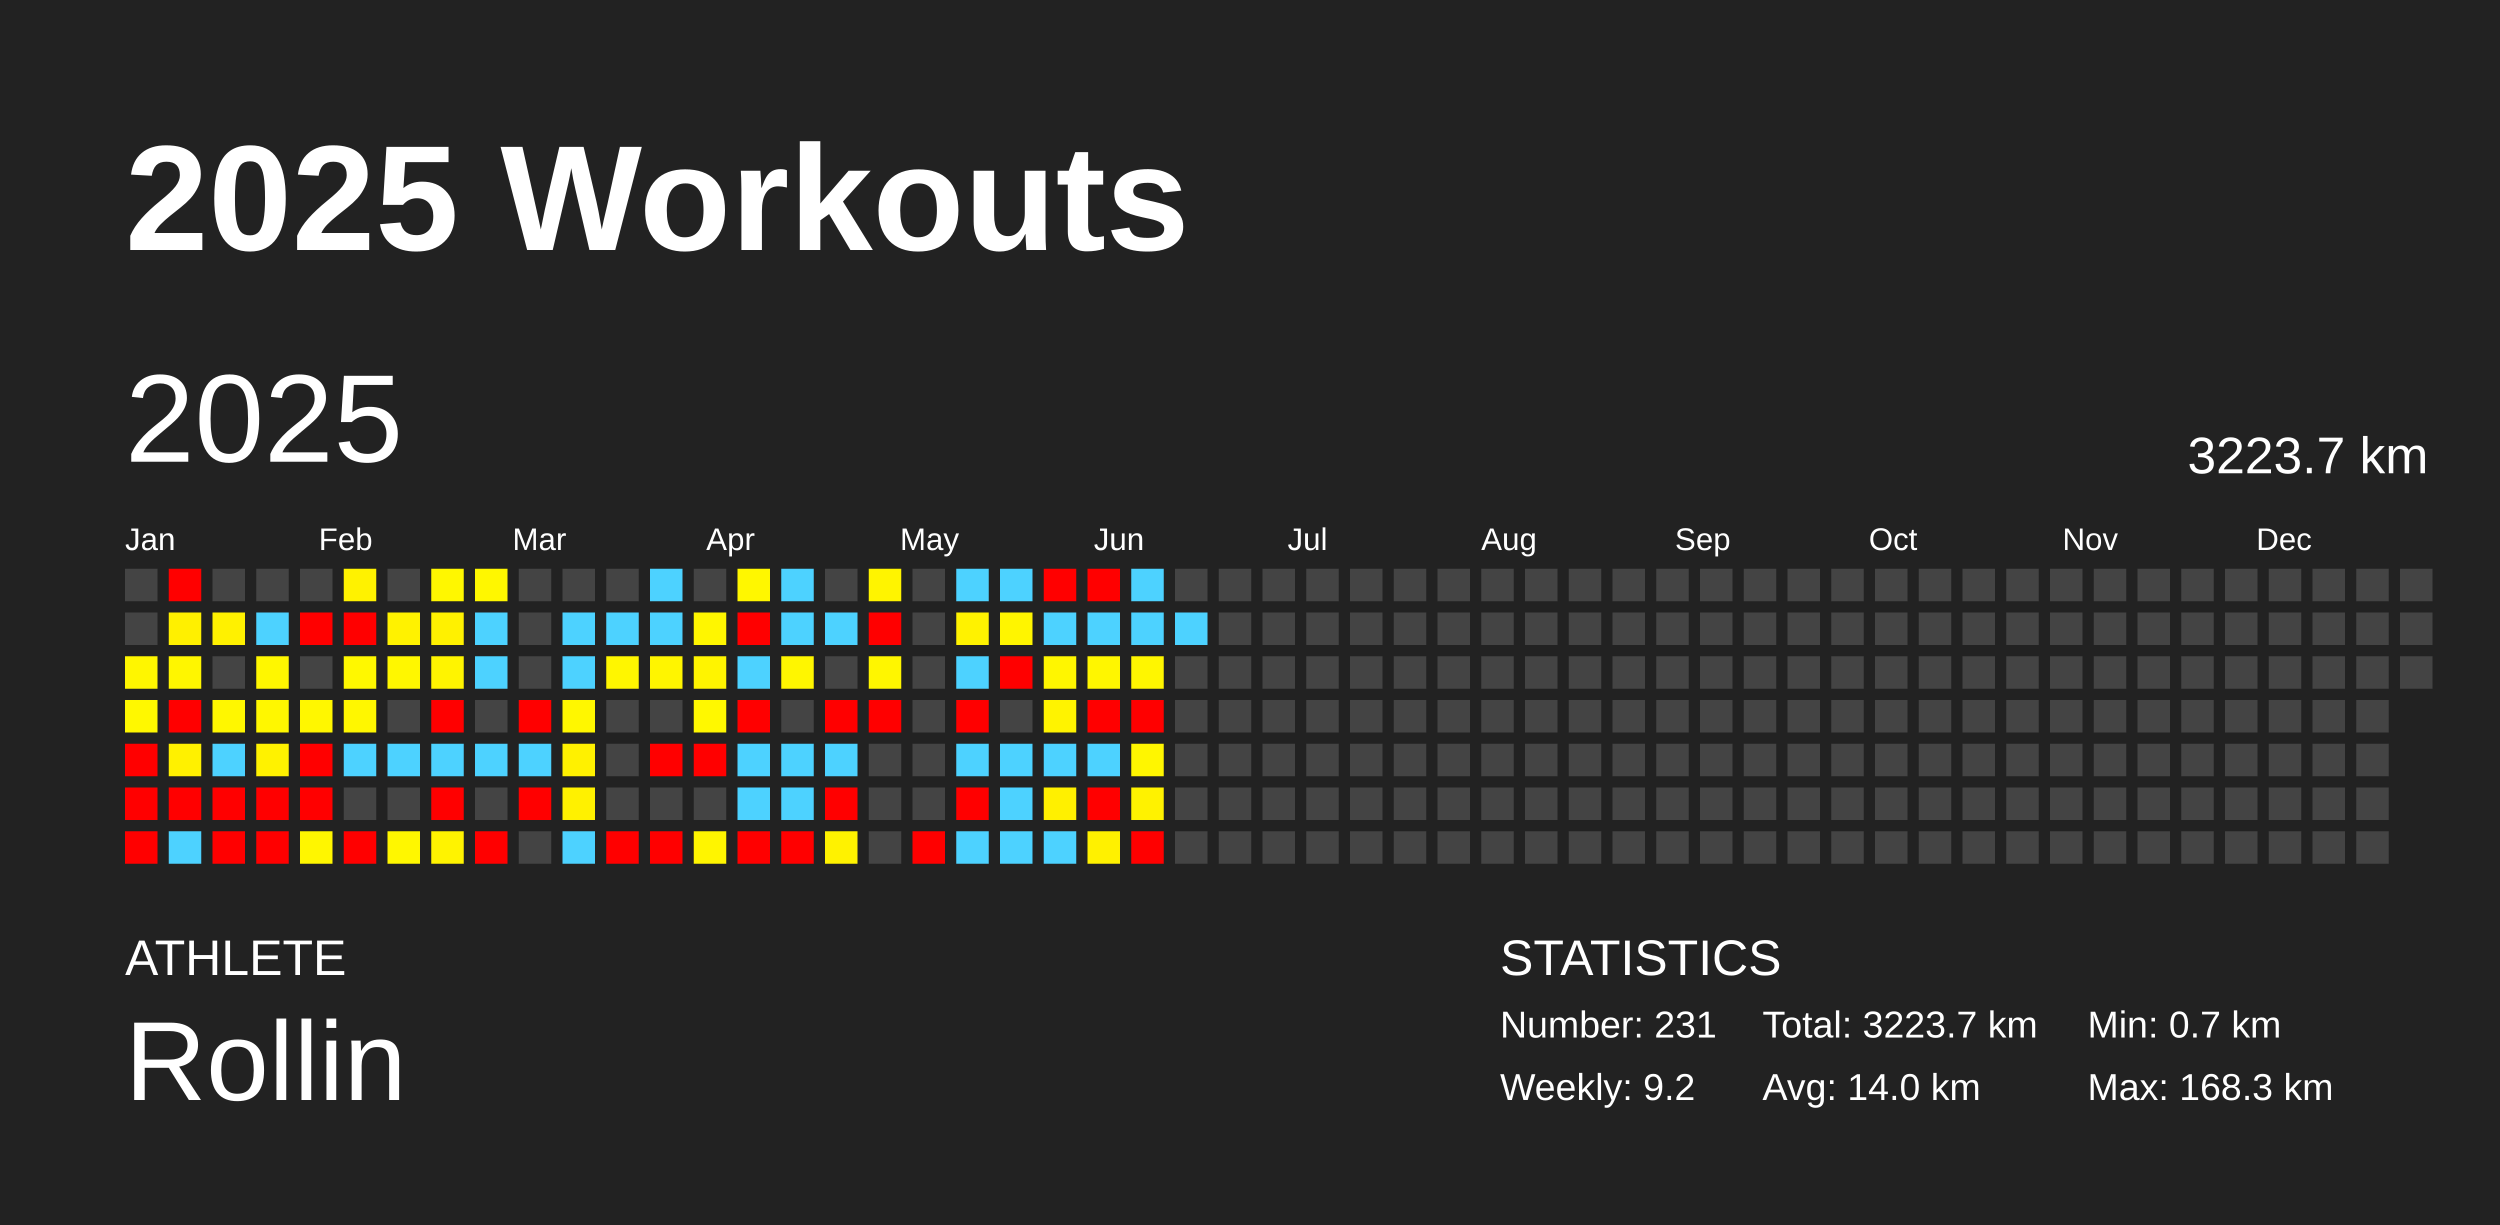
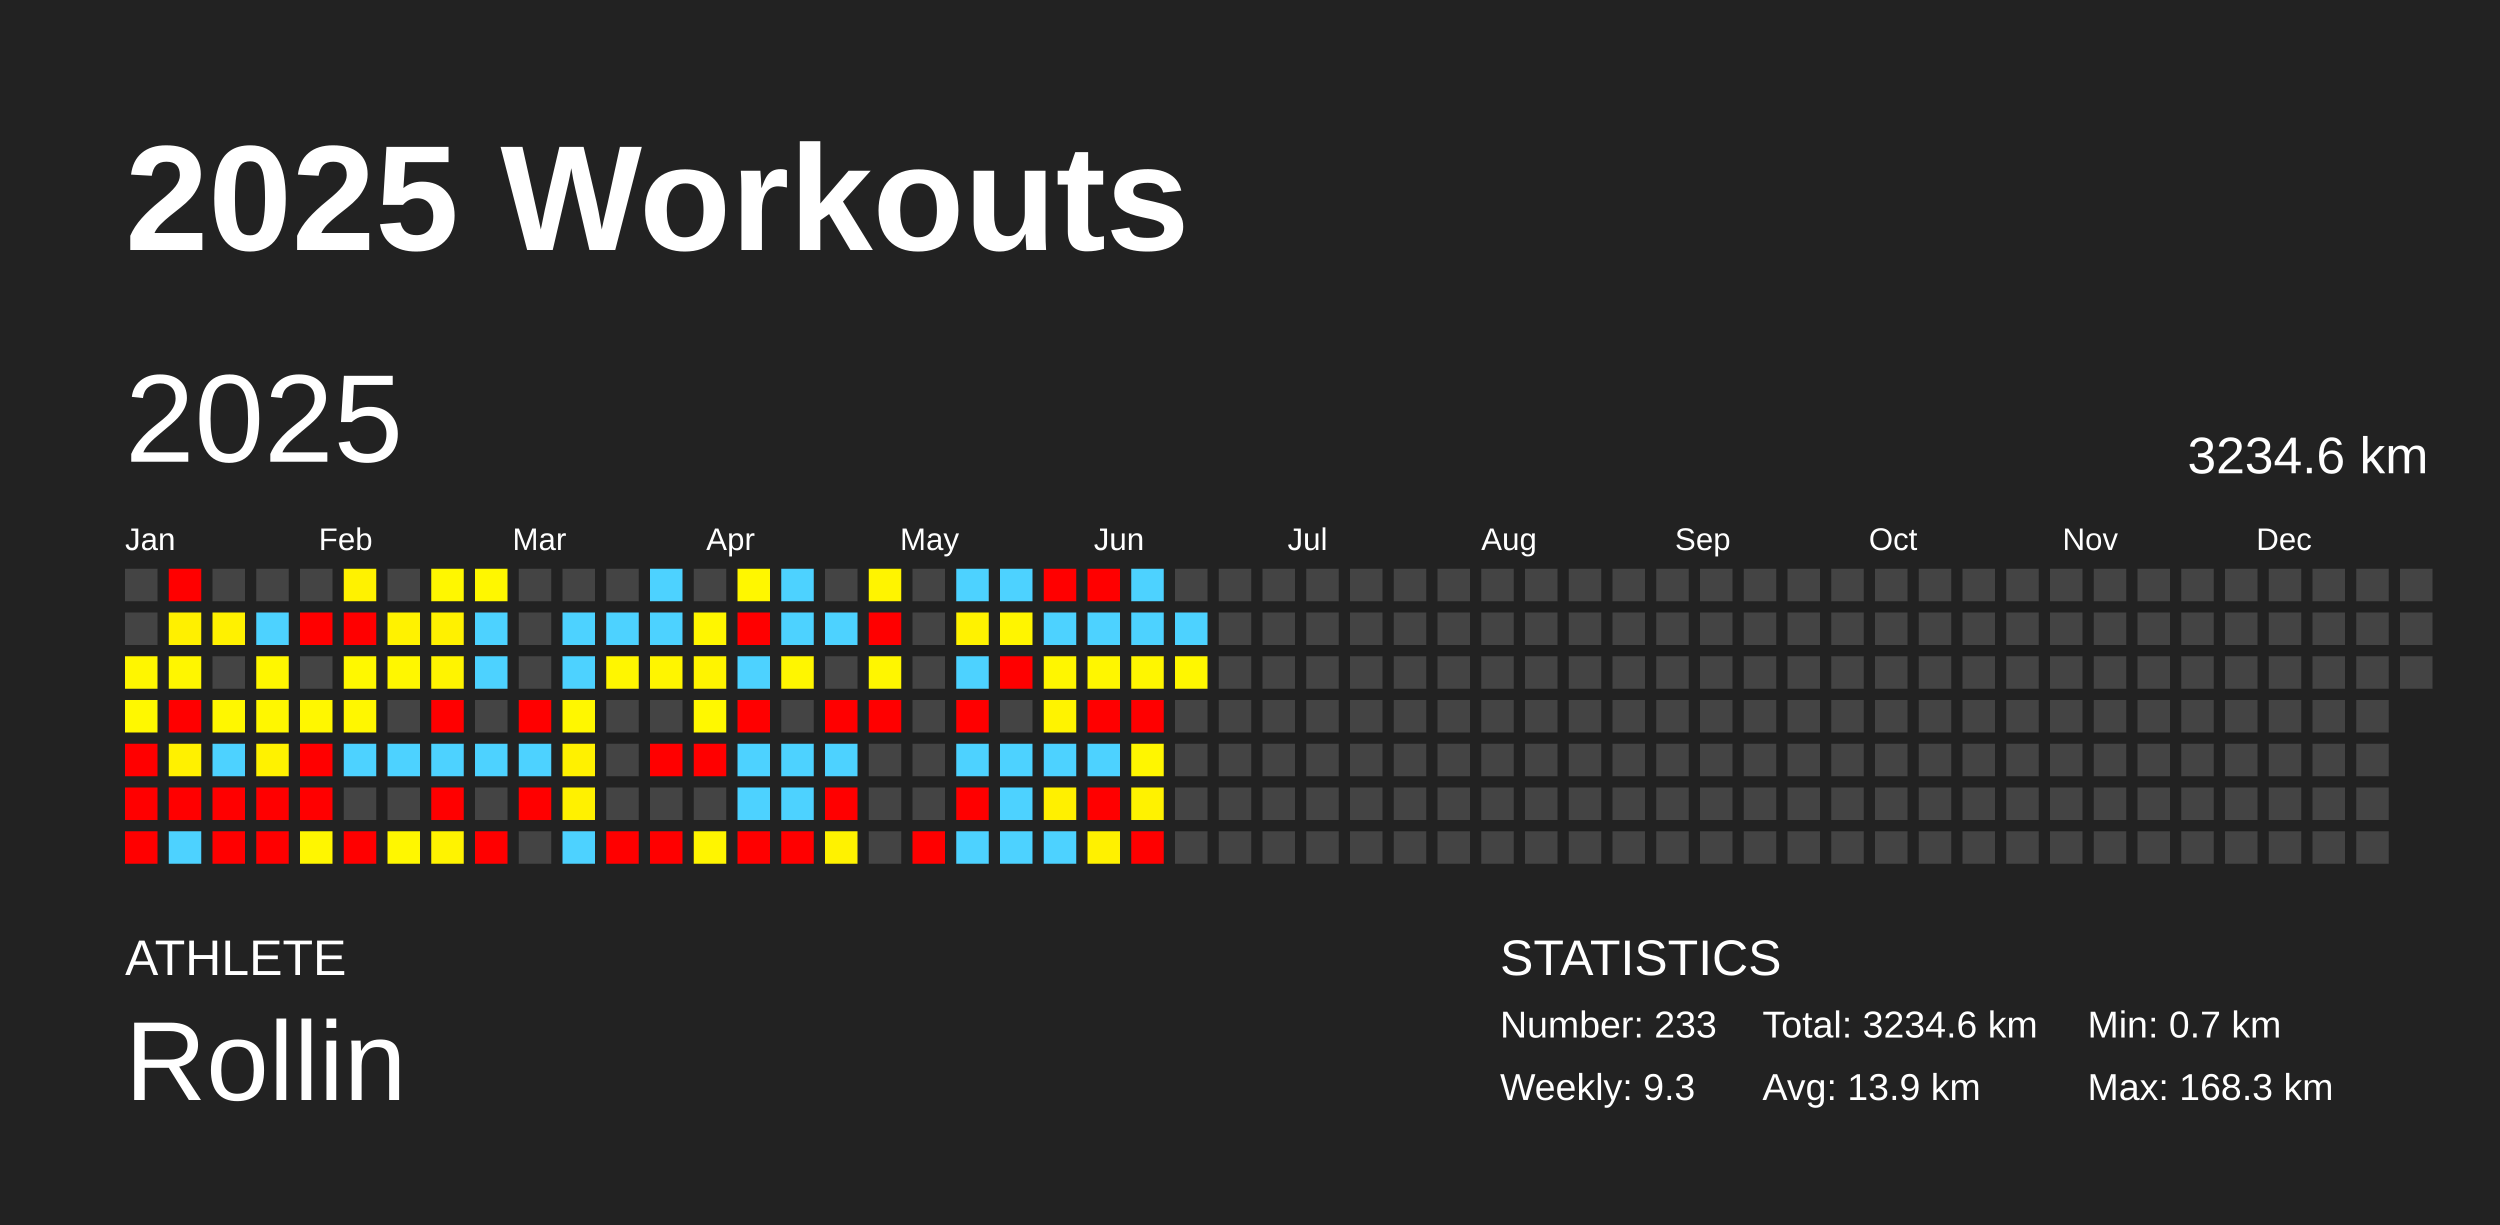
<svg xmlns="http://www.w3.org/2000/svg" baseProfile="full" height="98mm" version="1.1" viewBox="0,0,200,98" width="200mm">
  <defs />
  <rect fill="#222222" height="98" width="200" x="0" y="0" />
  <text fill="#FFFFFF" style="font-size:12px; font-family:Arial; font-weight:bold;" x="10" y="20">2025 Workouts</text>
  <text fill="#FFFFFF" style="font-size:4px; font-family:Arial" x="10" y="78">ATHLETE</text>
  <text fill="#FFFFFF" style="font-size:9px; font-family:Arial" x="10" y="88">Rollin</text>
  <text fill="#FFFFFF" style="font-size:4px; font-family:Arial" x="120" y="78">STATISTICS</text>
-   <text fill="#FFFFFF" style="font-size:3px; font-family:Arial" x="120" y="83">Number: 231</text>
-   <text fill="#FFFFFF" style="font-size:3px; font-family:Arial" x="120" y="88">Weekly: 9.2</text>
-   <text fill="#FFFFFF" style="font-size:3px; font-family:Arial" x="141" y="83">Total: 3223.7 km</text>
-   <text fill="#FFFFFF" style="font-size:3px; font-family:Arial" x="141" y="88">Avg: 14.0 km</text>
+   <text fill="#FFFFFF" style="font-size:3px; font-family:Arial" x="120" y="83">Number: 233</text>
+   <text fill="#FFFFFF" style="font-size:3px; font-family:Arial" x="120" y="88">Weekly: 9.3</text>
+   <text fill="#FFFFFF" style="font-size:3px; font-family:Arial" x="141" y="83">Total: 3234.6 km</text>
+   <text fill="#FFFFFF" style="font-size:3px; font-family:Arial" x="141" y="88">Avg: 13.9 km</text>
  <text fill="#FFFFFF" style="font-size:3px; font-family:Arial" x="167" y="83">Min: 0.7 km</text>
  <text fill="#FFFFFF" style="font-size:3px; font-family:Arial" x="167" y="88">Max: 168.3 km</text>
  <text dominant-baseline="hanging" fill="#FFFFFF" style="font-size:10.0px; font-family:Arial;" x="10" y="30">2025</text>
-   <text dominant-baseline="hanging" fill="#FFFFFF" style="font-size:4.125px; font-family:Arial;" x="175" y="35">3223.7 km</text>
+   <text dominant-baseline="hanging" fill="#FFFFFF" style="font-size:4.125px; font-family:Arial;" x="175" y="35">3234.6 km</text>
  <text fill="#FFFFFF" style="font-size:2.5px; font-family:Arial" x="10.0" y="44">Jan</text>
  <text fill="#FFFFFF" style="font-size:2.5px; font-family:Arial" x="25.5" y="44">Feb</text>
  <text fill="#FFFFFF" style="font-size:2.5px; font-family:Arial" x="41.0" y="44">Mar</text>
  <text fill="#FFFFFF" style="font-size:2.5px; font-family:Arial" x="56.5" y="44">Apr</text>
  <text fill="#FFFFFF" style="font-size:2.5px; font-family:Arial" x="72.0" y="44">May</text>
  <text fill="#FFFFFF" style="font-size:2.5px; font-family:Arial" x="87.5" y="44">Jun</text>
  <text fill="#FFFFFF" style="font-size:2.5px; font-family:Arial" x="103.0" y="44">Jul</text>
  <text fill="#FFFFFF" style="font-size:2.5px; font-family:Arial" x="118.5" y="44">Aug</text>
  <text fill="#FFFFFF" style="font-size:2.5px; font-family:Arial" x="134.0" y="44">Sep</text>
  <text fill="#FFFFFF" style="font-size:2.5px; font-family:Arial" x="149.5" y="44">Oct</text>
  <text fill="#FFFFFF" style="font-size:2.5px; font-family:Arial" x="165.0" y="44">Nov</text>
  <text fill="#FFFFFF" style="font-size:2.5px; font-family:Arial" x="180.5" y="44">Dec</text>
  <rect fill="#444444" height="2.6" width="2.6" x="10.0" y="45.5" />
  <rect fill="#444444" height="2.6" width="2.6" x="10.0" y="49.0" />
  <rect fill="#fff600" height="2.6" width="2.6" x="10.0" y="52.5" />
  <rect fill="#fff800" height="2.6" width="2.6" x="10.0" y="56.0" />
  <rect fill="red" height="2.6" width="2.6" x="10.0" y="59.5" />
  <rect fill="red" height="2.6" width="2.6" x="10.0" y="63.0" />
  <rect fill="red" height="2.6" width="2.6" x="10.0" y="66.5" />
  <rect fill="red" height="2.6" width="2.6" x="13.5" y="45.5" />
  <rect fill="#fff000" height="2.6" width="2.6" x="13.5" y="49.0" />
  <rect fill="#fff600" height="2.6" width="2.6" x="13.5" y="52.5" />
  <rect fill="red" height="2.6" width="2.6" x="13.5" y="56.0" />
  <rect fill="#fff100" height="2.6" width="2.6" x="13.5" y="59.5" />
  <rect fill="red" height="2.6" width="2.6" x="13.5" y="63.0" />
  <rect fill="#4dd2ff" height="2.6" width="2.6" x="13.5" y="66.5" />
  <rect fill="#444444" height="2.6" width="2.6" x="17.0" y="45.5" />
  <rect fill="#fff100" height="2.6" width="2.6" x="17.0" y="49.0" />
  <rect fill="#444444" height="2.6" width="2.6" x="17.0" y="52.5" />
  <rect fill="#fff700" height="2.6" width="2.6" x="17.0" y="56.0" />
  <rect fill="#4dd2ff" height="2.6" width="2.6" x="17.0" y="59.5" />
  <rect fill="red" height="2.6" width="2.6" x="17.0" y="63.0" />
  <rect fill="red" height="2.6" width="2.6" x="17.0" y="66.5" />
  <rect fill="#444444" height="2.6" width="2.6" x="20.5" y="45.5" />
  <rect fill="#4dd2ff" height="2.6" width="2.6" x="20.5" y="49.0" />
  <rect fill="#fff700" height="2.6" width="2.6" x="20.5" y="52.5" />
  <rect fill="#fff700" height="2.6" width="2.6" x="20.5" y="56.0" />
  <rect fill="#fff200" height="2.6" width="2.6" x="20.5" y="59.5" />
  <rect fill="red" height="2.6" width="2.6" x="20.5" y="63.0" />
  <rect fill="red" height="2.6" width="2.6" x="20.5" y="66.5" />
  <rect fill="#444444" height="2.6" width="2.6" x="24.0" y="45.5" />
  <rect fill="red" height="2.6" width="2.6" x="24.0" y="49.0" />
  <rect fill="#444444" height="2.6" width="2.6" x="24.0" y="52.5" />
  <rect fill="#fff700" height="2.6" width="2.6" x="24.0" y="56.0" />
  <rect fill="red" height="2.6" width="2.6" x="24.0" y="59.5" />
  <rect fill="red" height="2.6" width="2.6" x="24.0" y="63.0" />
  <rect fill="#fff600" height="2.6" width="2.6" x="24.0" y="66.5" />
  <rect fill="#fff200" height="2.6" width="2.6" x="27.5" y="45.5" />
  <rect fill="red" height="2.6" width="2.6" x="27.5" y="49.0" />
  <rect fill="#fff800" height="2.6" width="2.6" x="27.5" y="52.5" />
  <rect fill="#fff700" height="2.6" width="2.6" x="27.5" y="56.0" />
  <rect fill="#4dd2ff" height="2.6" width="2.6" x="27.5" y="59.5" />
  <rect fill="#444444" height="2.6" width="2.6" x="27.5" y="63.0" />
  <rect fill="red" height="2.6" width="2.6" x="27.5" y="66.5" />
  <rect fill="#444444" height="2.6" width="2.6" x="31.0" y="45.5" />
  <rect fill="#fff200" height="2.6" width="2.6" x="31.0" y="49.0" />
  <rect fill="#fff700" height="2.6" width="2.6" x="31.0" y="52.5" />
  <rect fill="#444444" height="2.6" width="2.6" x="31.0" y="56.0" />
  <rect fill="#4dd2ff" height="2.6" width="2.6" x="31.0" y="59.5" />
  <rect fill="#444444" height="2.6" width="2.6" x="31.0" y="63.0" />
  <rect fill="#fff700" height="2.6" width="2.6" x="31.0" y="66.5" />
  <rect fill="#fff700" height="2.6" width="2.6" x="34.5" y="45.5" />
  <rect fill="#fff100" height="2.6" width="2.6" x="34.5" y="49.0" />
  <rect fill="#fff400" height="2.6" width="2.6" x="34.5" y="52.5" />
  <rect fill="red" height="2.6" width="2.6" x="34.5" y="56.0" />
  <rect fill="#4dd2ff" height="2.6" width="2.6" x="34.5" y="59.5" />
  <rect fill="red" height="2.6" width="2.6" x="34.5" y="63.0" />
  <rect fill="#fff300" height="2.6" width="2.6" x="34.5" y="66.5" />
  <rect fill="#fff700" height="2.6" width="2.6" x="38.0" y="45.5" />
  <rect fill="#4dd2ff" height="2.6" width="2.6" x="38.0" y="49.0" />
  <rect fill="#4dd2ff" height="2.6" width="2.6" x="38.0" y="52.5" />
  <rect fill="#444444" height="2.6" width="2.6" x="38.0" y="56.0" />
  <rect fill="#4dd2ff" height="2.6" width="2.6" x="38.0" y="59.5" />
  <rect fill="#444444" height="2.6" width="2.6" x="38.0" y="63.0" />
  <rect fill="red" height="2.6" width="2.6" x="38.0" y="66.5" />
  <rect fill="#444444" height="2.6" width="2.6" x="41.5" y="45.5" />
  <rect fill="#444444" height="2.6" width="2.6" x="41.5" y="49.0" />
  <rect fill="#444444" height="2.6" width="2.6" x="41.5" y="52.5" />
  <rect fill="red" height="2.6" width="2.6" x="41.5" y="56.0" />
  <rect fill="#4dd2ff" height="2.6" width="2.6" x="41.5" y="59.5" />
  <rect fill="red" height="2.6" width="2.6" x="41.5" y="63.0" />
  <rect fill="#444444" height="2.6" width="2.6" x="41.5" y="66.5" />
  <rect fill="#444444" height="2.6" width="2.6" x="45.0" y="45.5" />
  <rect fill="#4dd2ff" height="2.6" width="2.6" x="45.0" y="49.0" />
  <rect fill="#4dd2ff" height="2.6" width="2.6" x="45.0" y="52.5" />
  <rect fill="#fff700" height="2.6" width="2.6" x="45.0" y="56.0" />
  <rect fill="#fff100" height="2.6" width="2.6" x="45.0" y="59.5" />
  <rect fill="#fff100" height="2.6" width="2.6" x="45.0" y="63.0" />
  <rect fill="#4dd2ff" height="2.6" width="2.6" x="45.0" y="66.5" />
  <rect fill="#444444" height="2.6" width="2.6" x="48.5" y="45.5" />
  <rect fill="#4dd2ff" height="2.6" width="2.6" x="48.5" y="49.0" />
  <rect fill="#fff600" height="2.6" width="2.6" x="48.5" y="52.5" />
  <rect fill="#444444" height="2.6" width="2.6" x="48.5" y="56.0" />
  <rect fill="#444444" height="2.6" width="2.6" x="48.5" y="59.5" />
  <rect fill="#444444" height="2.6" width="2.6" x="48.5" y="63.0" />
  <rect fill="red" height="2.6" width="2.6" x="48.5" y="66.5" />
  <rect fill="#4dd2ff" height="2.6" width="2.6" x="52.0" y="45.5" />
  <rect fill="#4dd2ff" height="2.6" width="2.6" x="52.0" y="49.0" />
  <rect fill="#fff500" height="2.6" width="2.6" x="52.0" y="52.5" />
  <rect fill="#444444" height="2.6" width="2.6" x="52.0" y="56.0" />
  <rect fill="red" height="2.6" width="2.6" x="52.0" y="59.5" />
  <rect fill="#444444" height="2.6" width="2.6" x="52.0" y="63.0" />
  <rect fill="red" height="2.6" width="2.6" x="52.0" y="66.5" />
  <rect fill="#444444" height="2.6" width="2.6" x="55.5" y="45.5" />
  <rect fill="#fff600" height="2.6" width="2.6" x="55.5" y="49.0" />
  <rect fill="#fff400" height="2.6" width="2.6" x="55.5" y="52.5" />
  <rect fill="#fff800" height="2.6" width="2.6" x="55.5" y="56.0" />
  <rect fill="red" height="2.6" width="2.6" x="55.5" y="59.5" />
  <rect fill="#444444" height="2.6" width="2.6" x="55.5" y="63.0" />
  <rect fill="#fff500" height="2.6" width="2.6" x="55.5" y="66.5" />
  <rect fill="#fff700" height="2.6" width="2.6" x="59.0" y="45.5" />
  <rect fill="red" height="2.6" width="2.6" x="59.0" y="49.0" />
  <rect fill="#4dd2ff" height="2.6" width="2.6" x="59.0" y="52.5" />
  <rect fill="red" height="2.6" width="2.6" x="59.0" y="56.0" />
  <rect fill="#4dd2ff" height="2.6" width="2.6" x="59.0" y="59.5" />
  <rect fill="#4dd2ff" height="2.6" width="2.6" x="59.0" y="63.0" />
  <rect fill="red" height="2.6" width="2.6" x="59.0" y="66.5" />
  <rect fill="#4dd2ff" height="2.6" width="2.6" x="62.5" y="45.5" />
  <rect fill="#4dd2ff" height="2.6" width="2.6" x="62.5" y="49.0" />
  <rect fill="#fff600" height="2.6" width="2.6" x="62.5" y="52.5" />
  <rect fill="#444444" height="2.6" width="2.6" x="62.5" y="56.0" />
  <rect fill="#4dd2ff" height="2.6" width="2.6" x="62.5" y="59.5" />
  <rect fill="#4dd2ff" height="2.6" width="2.6" x="62.5" y="63.0" />
  <rect fill="red" height="2.6" width="2.6" x="62.5" y="66.5" />
  <rect fill="#444444" height="2.6" width="2.6" x="66.0" y="45.5" />
  <rect fill="#4dd2ff" height="2.6" width="2.6" x="66.0" y="49.0" />
  <rect fill="#444444" height="2.6" width="2.6" x="66.0" y="52.5" />
  <rect fill="red" height="2.6" width="2.6" x="66.0" y="56.0" />
  <rect fill="#4dd2ff" height="2.6" width="2.6" x="66.0" y="59.5" />
  <rect fill="red" height="2.6" width="2.6" x="66.0" y="63.0" />
  <rect fill="#fff200" height="2.6" width="2.6" x="66.0" y="66.5" />
  <rect fill="#fff400" height="2.6" width="2.6" x="69.5" y="45.5" />
  <rect fill="red" height="2.6" width="2.6" x="69.5" y="49.0" />
  <rect fill="#fff600" height="2.6" width="2.6" x="69.5" y="52.5" />
  <rect fill="red" height="2.6" width="2.6" x="69.5" y="56.0" />
  <rect fill="#444444" height="2.6" width="2.6" x="69.5" y="59.5" />
  <rect fill="#444444" height="2.6" width="2.6" x="69.5" y="63.0" />
  <rect fill="#444444" height="2.6" width="2.6" x="69.5" y="66.5" />
  <rect fill="#444444" height="2.6" width="2.6" x="73.0" y="45.5" />
  <rect fill="#444444" height="2.6" width="2.6" x="73.0" y="49.0" />
  <rect fill="#444444" height="2.6" width="2.6" x="73.0" y="52.5" />
  <rect fill="#444444" height="2.6" width="2.6" x="73.0" y="56.0" />
  <rect fill="#444444" height="2.6" width="2.6" x="73.0" y="59.5" />
  <rect fill="#444444" height="2.6" width="2.6" x="73.0" y="63.0" />
  <rect fill="red" height="2.6" width="2.6" x="73.0" y="66.5" />
  <rect fill="#4dd2ff" height="2.6" width="2.6" x="76.5" y="45.5" />
  <rect fill="#fff200" height="2.6" width="2.6" x="76.5" y="49.0" />
  <rect fill="#4dd2ff" height="2.6" width="2.6" x="76.5" y="52.5" />
  <rect fill="red" height="2.6" width="2.6" x="76.5" y="56.0" />
  <rect fill="#4dd2ff" height="2.6" width="2.6" x="76.5" y="59.5" />
  <rect fill="red" height="2.6" width="2.6" x="76.5" y="63.0" />
  <rect fill="#4dd2ff" height="2.6" width="2.6" x="76.5" y="66.5" />
  <rect fill="#4dd2ff" height="2.6" width="2.6" x="80.0" y="45.5" />
  <rect fill="#fff500" height="2.6" width="2.6" x="80.0" y="49.0" />
  <rect fill="red" height="2.6" width="2.6" x="80.0" y="52.5" />
  <rect fill="#444444" height="2.6" width="2.6" x="80.0" y="56.0" />
  <rect fill="#4dd2ff" height="2.6" width="2.6" x="80.0" y="59.5" />
  <rect fill="#4dd2ff" height="2.6" width="2.6" x="80.0" y="63.0" />
  <rect fill="#4dd2ff" height="2.6" width="2.6" x="80.0" y="66.5" />
  <rect fill="red" height="2.6" width="2.6" x="83.5" y="45.5" />
  <rect fill="#4dd2ff" height="2.6" width="2.6" x="83.5" y="49.0" />
  <rect fill="#fff600" height="2.6" width="2.6" x="83.5" y="52.5" />
  <rect fill="#fff300" height="2.6" width="2.6" x="83.5" y="56.0" />
  <rect fill="#4dd2ff" height="2.6" width="2.6" x="83.5" y="59.5" />
  <rect fill="#fff000" height="2.6" width="2.6" x="83.5" y="63.0" />
  <rect fill="#4dd2ff" height="2.6" width="2.6" x="83.5" y="66.5" />
  <rect fill="red" height="2.6" width="2.6" x="87.0" y="45.5" />
  <rect fill="#4dd2ff" height="2.6" width="2.6" x="87.0" y="49.0" />
  <rect fill="#fff600" height="2.6" width="2.6" x="87.0" y="52.5" />
  <rect fill="red" height="2.6" width="2.6" x="87.0" y="56.0" />
  <rect fill="#4dd2ff" height="2.6" width="2.6" x="87.0" y="59.5" />
  <rect fill="red" height="2.6" width="2.6" x="87.0" y="63.0" />
  <rect fill="#fff100" height="2.6" width="2.6" x="87.0" y="66.5" />
  <rect fill="#4dd2ff" height="2.6" width="2.6" x="90.5" y="45.5" />
  <rect fill="#4dd2ff" height="2.6" width="2.6" x="90.5" y="49.0" />
  <rect fill="#fff600" height="2.6" width="2.6" x="90.5" y="52.5" />
  <rect fill="red" height="2.6" width="2.6" x="90.5" y="56.0" />
  <rect fill="#fff600" height="2.6" width="2.6" x="90.5" y="59.5" />
  <rect fill="#fff200" height="2.6" width="2.6" x="90.5" y="63.0" />
  <rect fill="red" height="2.6" width="2.6" x="90.5" y="66.5" />
  <rect fill="#444444" height="2.6" width="2.6" x="94.0" y="45.5" />
  <rect fill="#4dd2ff" height="2.6" width="2.6" x="94.0" y="49.0" />
-   <rect fill="#444444" height="2.6" width="2.6" x="94.0" y="52.5" />
+   <rect fill="#fff700" height="2.6" width="2.6" x="94.0" y="52.5" />
  <rect fill="#444444" height="2.6" width="2.6" x="94.0" y="56.0" />
  <rect fill="#444444" height="2.6" width="2.6" x="94.0" y="59.5" />
  <rect fill="#444444" height="2.6" width="2.6" x="94.0" y="63.0" />
  <rect fill="#444444" height="2.6" width="2.6" x="94.0" y="66.5" />
  <rect fill="#444444" height="2.6" width="2.6" x="97.5" y="45.5" />
  <rect fill="#444444" height="2.6" width="2.6" x="97.5" y="49.0" />
  <rect fill="#444444" height="2.6" width="2.6" x="97.5" y="52.5" />
  <rect fill="#444444" height="2.6" width="2.6" x="97.5" y="56.0" />
  <rect fill="#444444" height="2.6" width="2.6" x="97.5" y="59.5" />
  <rect fill="#444444" height="2.6" width="2.6" x="97.5" y="63.0" />
  <rect fill="#444444" height="2.6" width="2.6" x="97.5" y="66.5" />
  <rect fill="#444444" height="2.6" width="2.6" x="101.0" y="45.5" />
  <rect fill="#444444" height="2.6" width="2.6" x="101.0" y="49.0" />
  <rect fill="#444444" height="2.6" width="2.6" x="101.0" y="52.5" />
  <rect fill="#444444" height="2.6" width="2.6" x="101.0" y="56.0" />
  <rect fill="#444444" height="2.6" width="2.6" x="101.0" y="59.5" />
  <rect fill="#444444" height="2.6" width="2.6" x="101.0" y="63.0" />
  <rect fill="#444444" height="2.6" width="2.6" x="101.0" y="66.5" />
  <rect fill="#444444" height="2.6" width="2.6" x="104.5" y="45.5" />
  <rect fill="#444444" height="2.6" width="2.6" x="104.5" y="49.0" />
  <rect fill="#444444" height="2.6" width="2.6" x="104.5" y="52.5" />
  <rect fill="#444444" height="2.6" width="2.6" x="104.5" y="56.0" />
  <rect fill="#444444" height="2.6" width="2.6" x="104.5" y="59.5" />
  <rect fill="#444444" height="2.6" width="2.6" x="104.5" y="63.0" />
  <rect fill="#444444" height="2.6" width="2.6" x="104.5" y="66.5" />
  <rect fill="#444444" height="2.6" width="2.6" x="108.0" y="45.5" />
  <rect fill="#444444" height="2.6" width="2.6" x="108.0" y="49.0" />
  <rect fill="#444444" height="2.6" width="2.6" x="108.0" y="52.5" />
  <rect fill="#444444" height="2.6" width="2.6" x="108.0" y="56.0" />
  <rect fill="#444444" height="2.6" width="2.6" x="108.0" y="59.5" />
  <rect fill="#444444" height="2.6" width="2.6" x="108.0" y="63.0" />
  <rect fill="#444444" height="2.6" width="2.6" x="108.0" y="66.5" />
  <rect fill="#444444" height="2.6" width="2.6" x="111.5" y="45.5" />
  <rect fill="#444444" height="2.6" width="2.6" x="111.5" y="49.0" />
  <rect fill="#444444" height="2.6" width="2.6" x="111.5" y="52.5" />
  <rect fill="#444444" height="2.6" width="2.6" x="111.5" y="56.0" />
  <rect fill="#444444" height="2.6" width="2.6" x="111.5" y="59.5" />
  <rect fill="#444444" height="2.6" width="2.6" x="111.5" y="63.0" />
  <rect fill="#444444" height="2.6" width="2.6" x="111.5" y="66.5" />
  <rect fill="#444444" height="2.6" width="2.6" x="115.0" y="45.5" />
  <rect fill="#444444" height="2.6" width="2.6" x="115.0" y="49.0" />
  <rect fill="#444444" height="2.6" width="2.6" x="115.0" y="52.5" />
  <rect fill="#444444" height="2.6" width="2.6" x="115.0" y="56.0" />
  <rect fill="#444444" height="2.6" width="2.6" x="115.0" y="59.5" />
  <rect fill="#444444" height="2.6" width="2.6" x="115.0" y="63.0" />
  <rect fill="#444444" height="2.6" width="2.6" x="115.0" y="66.5" />
  <rect fill="#444444" height="2.6" width="2.6" x="118.5" y="45.5" />
  <rect fill="#444444" height="2.6" width="2.6" x="118.5" y="49.0" />
  <rect fill="#444444" height="2.6" width="2.6" x="118.5" y="52.5" />
  <rect fill="#444444" height="2.6" width="2.6" x="118.5" y="56.0" />
  <rect fill="#444444" height="2.6" width="2.6" x="118.5" y="59.5" />
  <rect fill="#444444" height="2.6" width="2.6" x="118.5" y="63.0" />
  <rect fill="#444444" height="2.6" width="2.6" x="118.5" y="66.5" />
  <rect fill="#444444" height="2.6" width="2.6" x="122.0" y="45.5" />
  <rect fill="#444444" height="2.6" width="2.6" x="122.0" y="49.0" />
  <rect fill="#444444" height="2.6" width="2.6" x="122.0" y="52.5" />
  <rect fill="#444444" height="2.6" width="2.6" x="122.0" y="56.0" />
  <rect fill="#444444" height="2.6" width="2.6" x="122.0" y="59.5" />
  <rect fill="#444444" height="2.6" width="2.6" x="122.0" y="63.0" />
  <rect fill="#444444" height="2.6" width="2.6" x="122.0" y="66.5" />
  <rect fill="#444444" height="2.6" width="2.6" x="125.5" y="45.5" />
  <rect fill="#444444" height="2.6" width="2.6" x="125.5" y="49.0" />
  <rect fill="#444444" height="2.6" width="2.6" x="125.5" y="52.5" />
  <rect fill="#444444" height="2.6" width="2.6" x="125.5" y="56.0" />
  <rect fill="#444444" height="2.6" width="2.6" x="125.5" y="59.5" />
  <rect fill="#444444" height="2.6" width="2.6" x="125.5" y="63.0" />
  <rect fill="#444444" height="2.6" width="2.6" x="125.5" y="66.5" />
  <rect fill="#444444" height="2.6" width="2.6" x="129.0" y="45.5" />
  <rect fill="#444444" height="2.6" width="2.6" x="129.0" y="49.0" />
  <rect fill="#444444" height="2.6" width="2.6" x="129.0" y="52.5" />
  <rect fill="#444444" height="2.6" width="2.6" x="129.0" y="56.0" />
  <rect fill="#444444" height="2.6" width="2.6" x="129.0" y="59.5" />
  <rect fill="#444444" height="2.6" width="2.6" x="129.0" y="63.0" />
  <rect fill="#444444" height="2.6" width="2.6" x="129.0" y="66.5" />
  <rect fill="#444444" height="2.6" width="2.6" x="132.5" y="45.5" />
  <rect fill="#444444" height="2.6" width="2.6" x="132.5" y="49.0" />
  <rect fill="#444444" height="2.6" width="2.6" x="132.5" y="52.5" />
  <rect fill="#444444" height="2.6" width="2.6" x="132.5" y="56.0" />
  <rect fill="#444444" height="2.6" width="2.6" x="132.5" y="59.5" />
  <rect fill="#444444" height="2.6" width="2.6" x="132.5" y="63.0" />
  <rect fill="#444444" height="2.6" width="2.6" x="132.5" y="66.5" />
  <rect fill="#444444" height="2.6" width="2.6" x="136.0" y="45.5" />
  <rect fill="#444444" height="2.6" width="2.6" x="136.0" y="49.0" />
  <rect fill="#444444" height="2.6" width="2.6" x="136.0" y="52.5" />
  <rect fill="#444444" height="2.6" width="2.6" x="136.0" y="56.0" />
  <rect fill="#444444" height="2.6" width="2.6" x="136.0" y="59.5" />
  <rect fill="#444444" height="2.6" width="2.6" x="136.0" y="63.0" />
  <rect fill="#444444" height="2.6" width="2.6" x="136.0" y="66.5" />
  <rect fill="#444444" height="2.6" width="2.6" x="139.5" y="45.5" />
  <rect fill="#444444" height="2.6" width="2.6" x="139.5" y="49.0" />
  <rect fill="#444444" height="2.6" width="2.6" x="139.5" y="52.5" />
  <rect fill="#444444" height="2.6" width="2.6" x="139.5" y="56.0" />
  <rect fill="#444444" height="2.6" width="2.6" x="139.5" y="59.5" />
  <rect fill="#444444" height="2.6" width="2.6" x="139.5" y="63.0" />
  <rect fill="#444444" height="2.6" width="2.6" x="139.5" y="66.5" />
  <rect fill="#444444" height="2.6" width="2.6" x="143.0" y="45.5" />
  <rect fill="#444444" height="2.6" width="2.6" x="143.0" y="49.0" />
  <rect fill="#444444" height="2.6" width="2.6" x="143.0" y="52.5" />
  <rect fill="#444444" height="2.6" width="2.6" x="143.0" y="56.0" />
  <rect fill="#444444" height="2.6" width="2.6" x="143.0" y="59.5" />
  <rect fill="#444444" height="2.6" width="2.6" x="143.0" y="63.0" />
  <rect fill="#444444" height="2.6" width="2.6" x="143.0" y="66.5" />
  <rect fill="#444444" height="2.6" width="2.6" x="146.5" y="45.5" />
  <rect fill="#444444" height="2.6" width="2.6" x="146.5" y="49.0" />
  <rect fill="#444444" height="2.6" width="2.6" x="146.5" y="52.5" />
  <rect fill="#444444" height="2.6" width="2.6" x="146.5" y="56.0" />
  <rect fill="#444444" height="2.6" width="2.6" x="146.5" y="59.5" />
  <rect fill="#444444" height="2.6" width="2.6" x="146.5" y="63.0" />
  <rect fill="#444444" height="2.6" width="2.6" x="146.5" y="66.5" />
  <rect fill="#444444" height="2.6" width="2.6" x="150.0" y="45.5" />
  <rect fill="#444444" height="2.6" width="2.6" x="150.0" y="49.0" />
  <rect fill="#444444" height="2.6" width="2.6" x="150.0" y="52.5" />
  <rect fill="#444444" height="2.6" width="2.6" x="150.0" y="56.0" />
  <rect fill="#444444" height="2.6" width="2.6" x="150.0" y="59.5" />
  <rect fill="#444444" height="2.6" width="2.6" x="150.0" y="63.0" />
  <rect fill="#444444" height="2.6" width="2.6" x="150.0" y="66.5" />
  <rect fill="#444444" height="2.6" width="2.6" x="153.5" y="45.5" />
  <rect fill="#444444" height="2.6" width="2.6" x="153.5" y="49.0" />
  <rect fill="#444444" height="2.6" width="2.6" x="153.5" y="52.5" />
  <rect fill="#444444" height="2.6" width="2.6" x="153.5" y="56.0" />
  <rect fill="#444444" height="2.6" width="2.6" x="153.5" y="59.5" />
  <rect fill="#444444" height="2.6" width="2.6" x="153.5" y="63.0" />
  <rect fill="#444444" height="2.6" width="2.6" x="153.5" y="66.5" />
  <rect fill="#444444" height="2.6" width="2.6" x="157.0" y="45.5" />
  <rect fill="#444444" height="2.6" width="2.6" x="157.0" y="49.0" />
  <rect fill="#444444" height="2.6" width="2.6" x="157.0" y="52.5" />
  <rect fill="#444444" height="2.6" width="2.6" x="157.0" y="56.0" />
  <rect fill="#444444" height="2.6" width="2.6" x="157.0" y="59.5" />
  <rect fill="#444444" height="2.6" width="2.6" x="157.0" y="63.0" />
  <rect fill="#444444" height="2.6" width="2.6" x="157.0" y="66.5" />
  <rect fill="#444444" height="2.6" width="2.6" x="160.5" y="45.5" />
  <rect fill="#444444" height="2.6" width="2.6" x="160.5" y="49.0" />
  <rect fill="#444444" height="2.6" width="2.6" x="160.5" y="52.5" />
  <rect fill="#444444" height="2.6" width="2.6" x="160.5" y="56.0" />
  <rect fill="#444444" height="2.6" width="2.6" x="160.5" y="59.5" />
  <rect fill="#444444" height="2.6" width="2.6" x="160.5" y="63.0" />
  <rect fill="#444444" height="2.6" width="2.6" x="160.5" y="66.5" />
  <rect fill="#444444" height="2.6" width="2.6" x="164.0" y="45.5" />
  <rect fill="#444444" height="2.6" width="2.6" x="164.0" y="49.0" />
  <rect fill="#444444" height="2.6" width="2.6" x="164.0" y="52.5" />
  <rect fill="#444444" height="2.6" width="2.6" x="164.0" y="56.0" />
  <rect fill="#444444" height="2.6" width="2.6" x="164.0" y="59.5" />
  <rect fill="#444444" height="2.6" width="2.6" x="164.0" y="63.0" />
  <rect fill="#444444" height="2.6" width="2.6" x="164.0" y="66.5" />
  <rect fill="#444444" height="2.6" width="2.6" x="167.5" y="45.5" />
  <rect fill="#444444" height="2.6" width="2.6" x="167.5" y="49.0" />
  <rect fill="#444444" height="2.6" width="2.6" x="167.5" y="52.5" />
  <rect fill="#444444" height="2.6" width="2.6" x="167.5" y="56.0" />
  <rect fill="#444444" height="2.6" width="2.6" x="167.5" y="59.5" />
  <rect fill="#444444" height="2.6" width="2.6" x="167.5" y="63.0" />
  <rect fill="#444444" height="2.6" width="2.6" x="167.5" y="66.5" />
  <rect fill="#444444" height="2.6" width="2.6" x="171.0" y="45.5" />
  <rect fill="#444444" height="2.6" width="2.6" x="171.0" y="49.0" />
  <rect fill="#444444" height="2.6" width="2.6" x="171.0" y="52.5" />
  <rect fill="#444444" height="2.6" width="2.6" x="171.0" y="56.0" />
  <rect fill="#444444" height="2.6" width="2.6" x="171.0" y="59.5" />
  <rect fill="#444444" height="2.6" width="2.6" x="171.0" y="63.0" />
  <rect fill="#444444" height="2.6" width="2.6" x="171.0" y="66.5" />
  <rect fill="#444444" height="2.6" width="2.6" x="174.5" y="45.5" />
  <rect fill="#444444" height="2.6" width="2.6" x="174.5" y="49.0" />
  <rect fill="#444444" height="2.6" width="2.6" x="174.5" y="52.5" />
  <rect fill="#444444" height="2.6" width="2.6" x="174.5" y="56.0" />
  <rect fill="#444444" height="2.6" width="2.6" x="174.5" y="59.5" />
  <rect fill="#444444" height="2.6" width="2.6" x="174.5" y="63.0" />
  <rect fill="#444444" height="2.6" width="2.6" x="174.5" y="66.5" />
  <rect fill="#444444" height="2.6" width="2.6" x="178.0" y="45.5" />
  <rect fill="#444444" height="2.6" width="2.6" x="178.0" y="49.0" />
  <rect fill="#444444" height="2.6" width="2.6" x="178.0" y="52.5" />
  <rect fill="#444444" height="2.6" width="2.6" x="178.0" y="56.0" />
  <rect fill="#444444" height="2.6" width="2.6" x="178.0" y="59.5" />
  <rect fill="#444444" height="2.6" width="2.6" x="178.0" y="63.0" />
  <rect fill="#444444" height="2.6" width="2.6" x="178.0" y="66.5" />
  <rect fill="#444444" height="2.6" width="2.6" x="181.5" y="45.5" />
  <rect fill="#444444" height="2.6" width="2.6" x="181.5" y="49.0" />
  <rect fill="#444444" height="2.6" width="2.6" x="181.5" y="52.5" />
  <rect fill="#444444" height="2.6" width="2.6" x="181.5" y="56.0" />
  <rect fill="#444444" height="2.6" width="2.6" x="181.5" y="59.5" />
  <rect fill="#444444" height="2.6" width="2.6" x="181.5" y="63.0" />
  <rect fill="#444444" height="2.6" width="2.6" x="181.5" y="66.5" />
  <rect fill="#444444" height="2.6" width="2.6" x="185.0" y="45.5" />
  <rect fill="#444444" height="2.6" width="2.6" x="185.0" y="49.0" />
  <rect fill="#444444" height="2.6" width="2.6" x="185.0" y="52.5" />
  <rect fill="#444444" height="2.6" width="2.6" x="185.0" y="56.0" />
  <rect fill="#444444" height="2.6" width="2.6" x="185.0" y="59.5" />
  <rect fill="#444444" height="2.6" width="2.6" x="185.0" y="63.0" />
  <rect fill="#444444" height="2.6" width="2.6" x="185.0" y="66.5" />
  <rect fill="#444444" height="2.6" width="2.6" x="188.5" y="45.5" />
  <rect fill="#444444" height="2.6" width="2.6" x="188.5" y="49.0" />
  <rect fill="#444444" height="2.6" width="2.6" x="188.5" y="52.5" />
  <rect fill="#444444" height="2.6" width="2.6" x="188.5" y="56.0" />
  <rect fill="#444444" height="2.6" width="2.6" x="188.5" y="59.5" />
  <rect fill="#444444" height="2.6" width="2.6" x="188.5" y="63.0" />
  <rect fill="#444444" height="2.6" width="2.6" x="188.5" y="66.5" />
  <rect fill="#444444" height="2.6" width="2.6" x="192.0" y="45.5" />
  <rect fill="#444444" height="2.6" width="2.6" x="192.0" y="49.0" />
  <rect fill="#444444" height="2.6" width="2.6" x="192.0" y="52.5" />
</svg>
